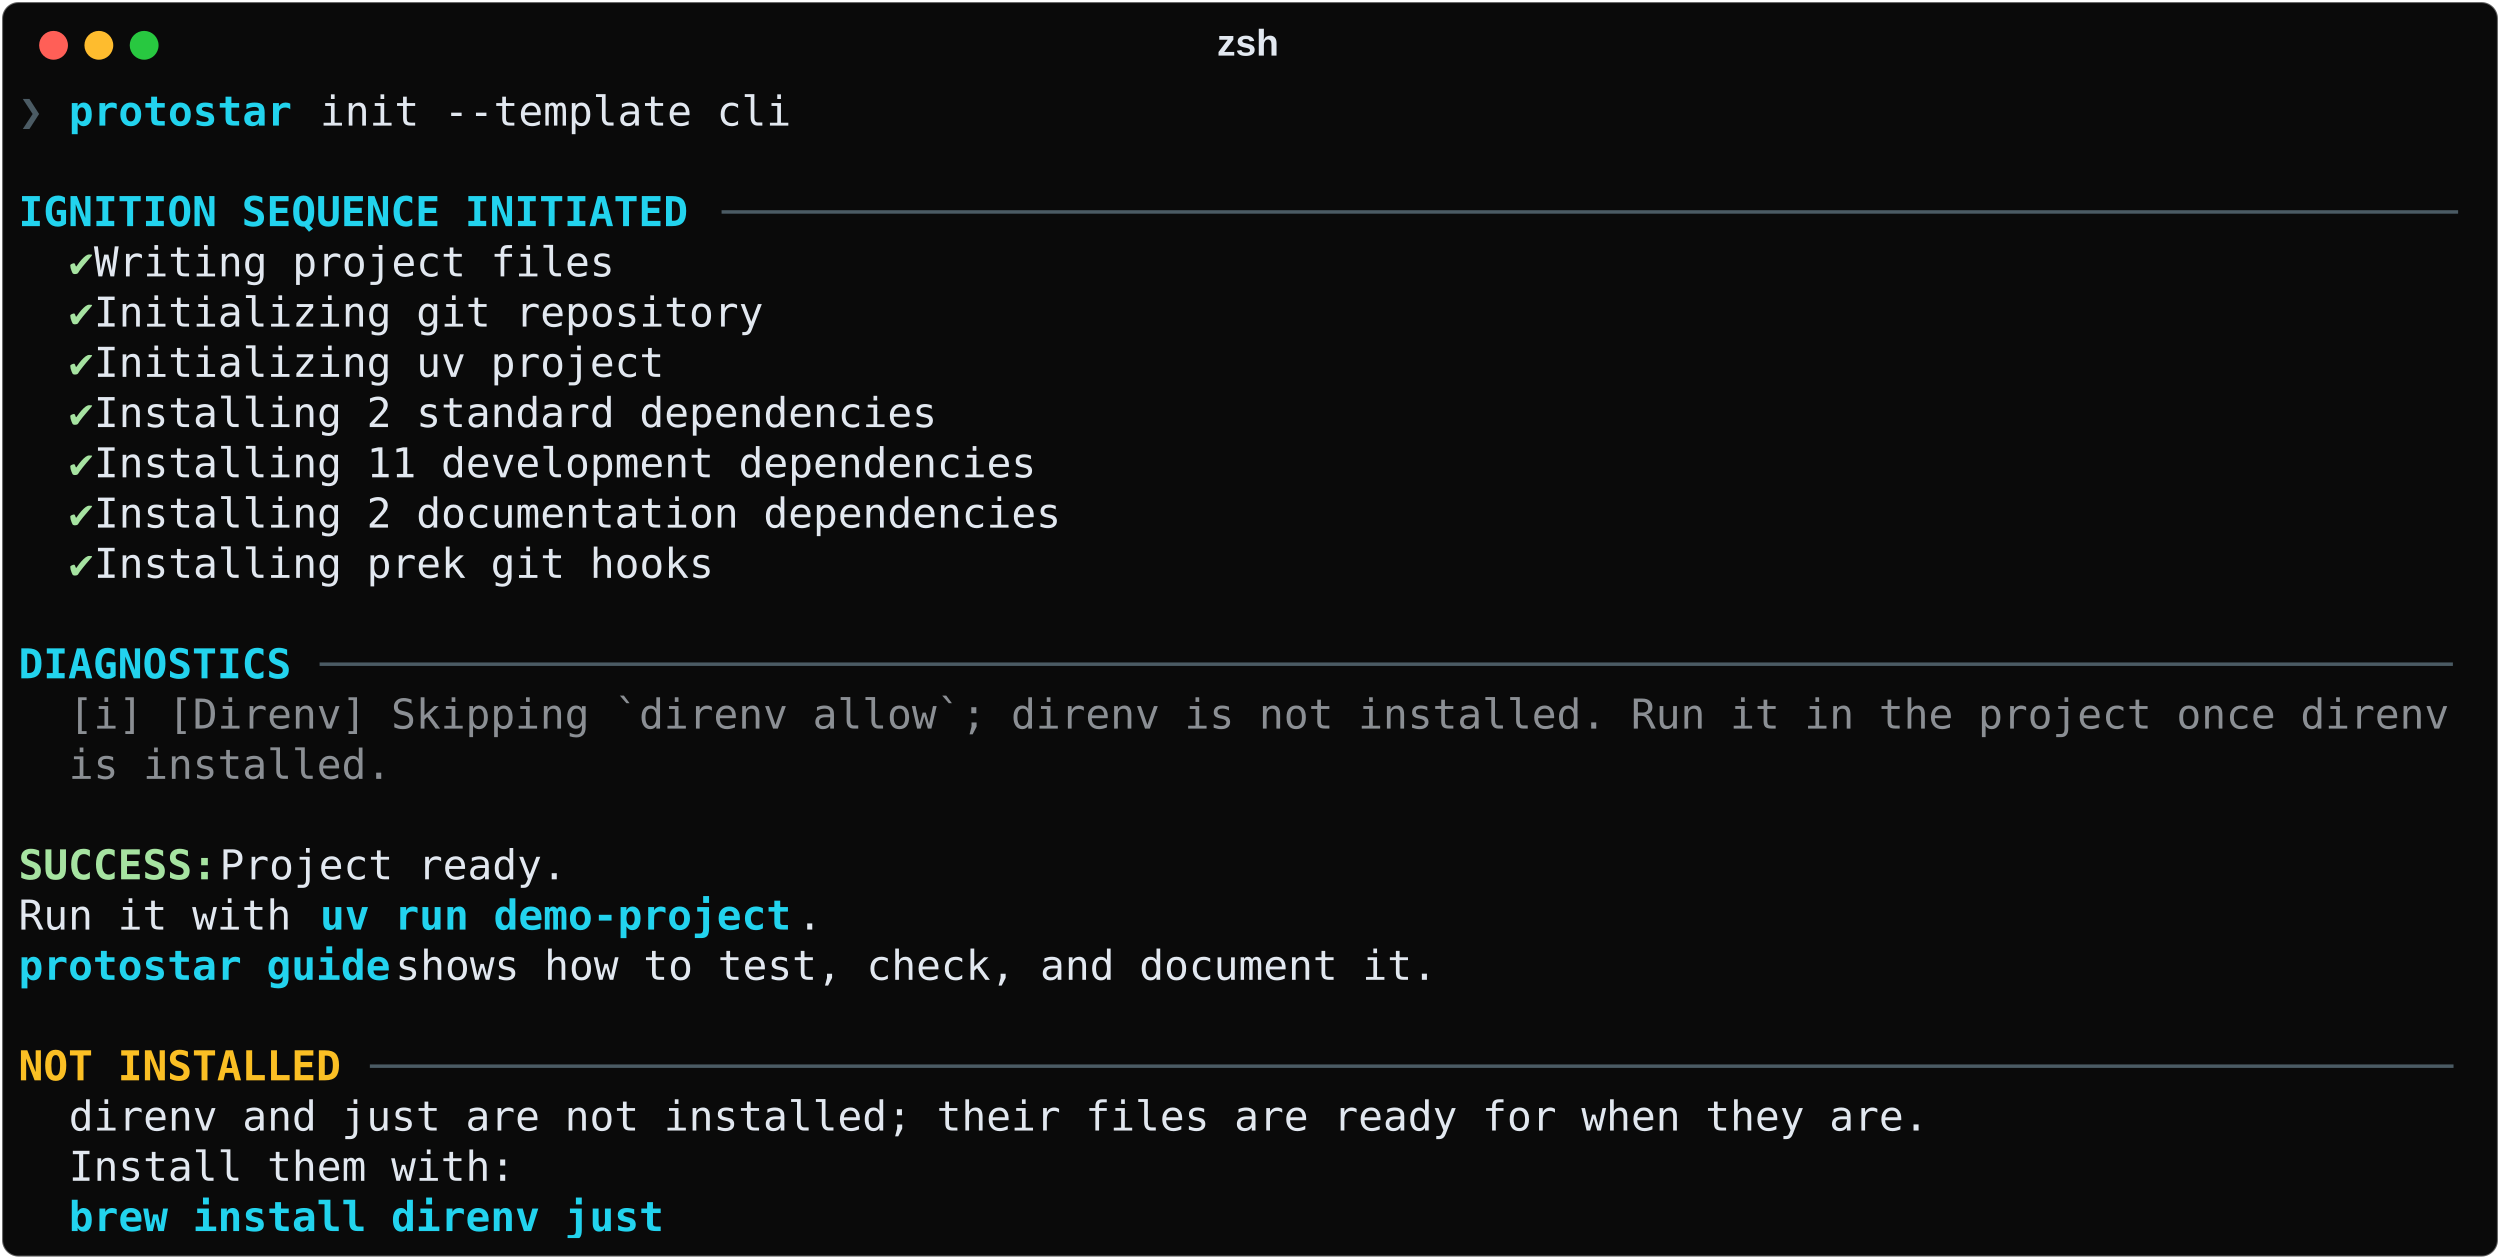
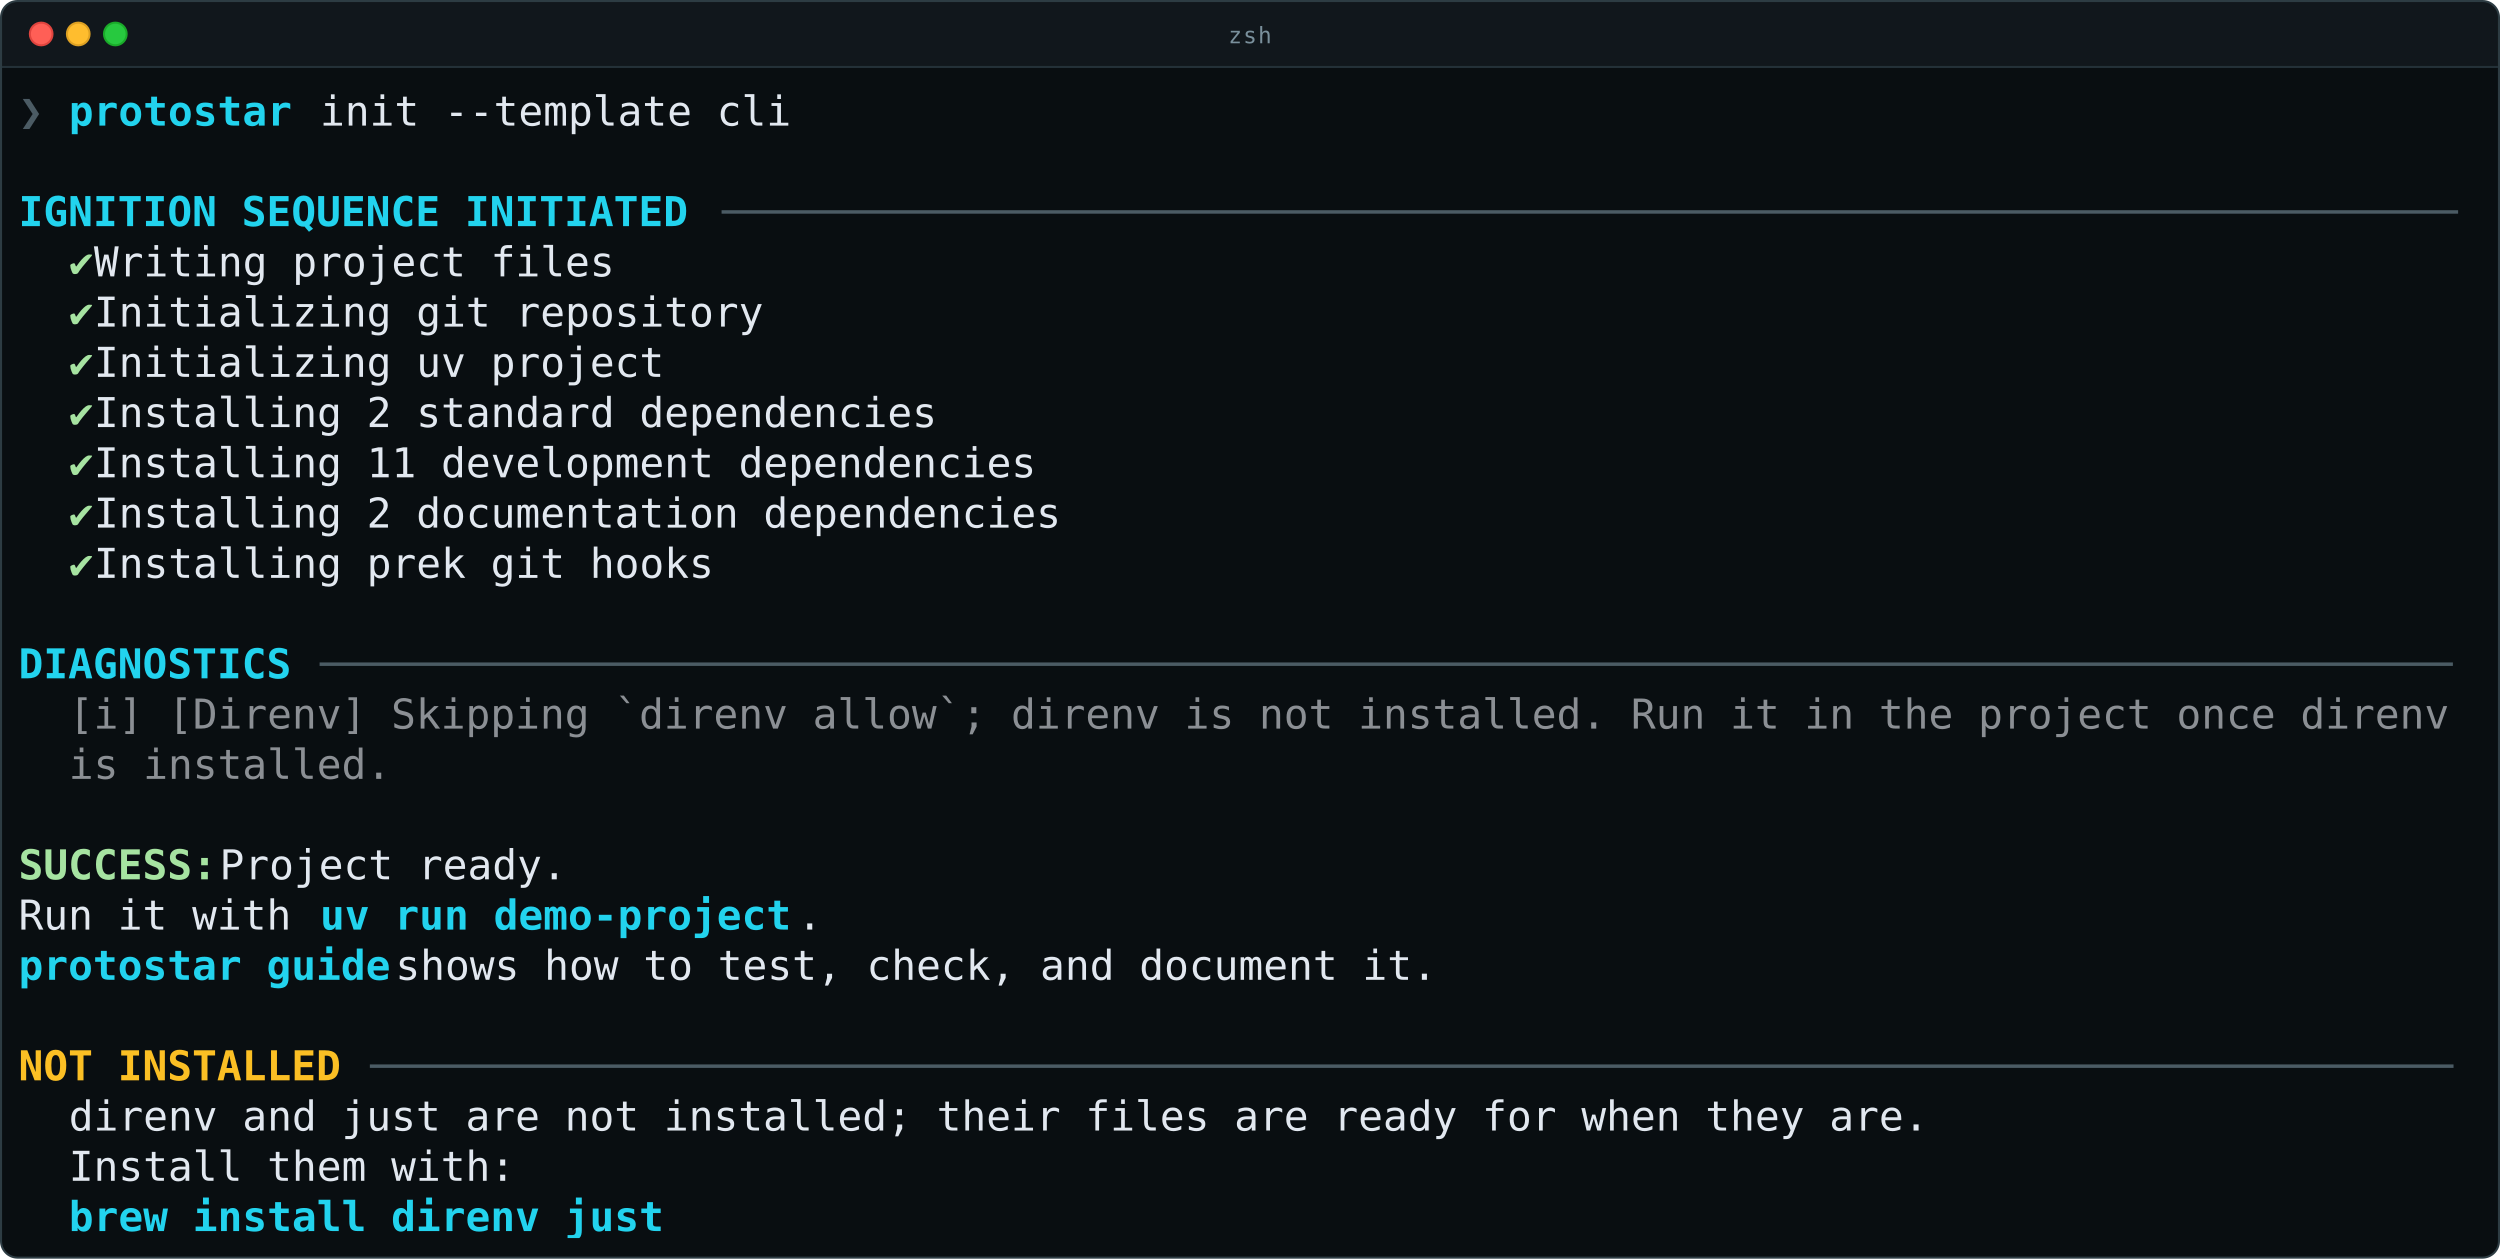
<svg xmlns="http://www.w3.org/2000/svg" class="rich-terminal" viewBox="0 0 1214 611.2">
  <style>

    @font-face {
        font-family: "Fira Code";
        src: local("FiraCode-Regular"),
                url("https://cdnjs.cloudflare.com/ajax/libs/firacode/6.2.0/woff2/FiraCode-Regular.woff2") format("woff2"),
                url("https://cdnjs.cloudflare.com/ajax/libs/firacode/6.2.0/woff/FiraCode-Regular.woff") format("woff");
        font-style: normal;
        font-weight: 400;
    }
    @font-face {
        font-family: "Fira Code";
        src: local("FiraCode-Bold"),
                url("https://cdnjs.cloudflare.com/ajax/libs/firacode/6.2.0/woff2/FiraCode-Bold.woff2") format("woff2"),
                url("https://cdnjs.cloudflare.com/ajax/libs/firacode/6.2.0/woff/FiraCode-Bold.woff") format("woff");
        font-style: bold;
        font-weight: 700;
    }

    .cli_missing_tools-matrix {
        font-family: Fira Code, monospace;
        font-size: 20px;
        line-height: 24.4px;
        font-variant-east-asian: full-width;
    }

    .cli_missing_tools-title {
        font-size: 18px;
        font-weight: bold;
        font-family: arial;
    }

    .cli_missing_tools-r1 { fill: #4b5b64 }
.cli_missing_tools-r2 { fill: #22d3ee;font-weight: bold }
.cli_missing_tools-r3 { fill: #e2e8f0 }
.cli_missing_tools-r4 { fill: #a6e3a1 }
.cli_missing_tools-r5 { fill: #8b8f94 }
.cli_missing_tools-r6 { fill: #a6e3a1;font-weight: bold }
.cli_missing_tools-r7 { fill: #fbbf24;font-weight: bold }
    </style>
  <defs>
    <clipPath id="cli_missing_tools-clip-terminal">
      <rect x="0" y="0" width="1194.6" height="560.2" />
    </clipPath>
    <clipPath id="cli_missing_tools-line-0">
      <rect x="0" y="1.5" width="1195.6" height="24.65" />
    </clipPath>
    <clipPath id="cli_missing_tools-line-1">
      <rect x="0" y="25.9" width="1195.6" height="24.65" />
    </clipPath>
    <clipPath id="cli_missing_tools-line-2">
      <rect x="0" y="50.3" width="1195.6" height="24.65" />
    </clipPath>
    <clipPath id="cli_missing_tools-line-3">
      <rect x="0" y="74.7" width="1195.6" height="24.65" />
    </clipPath>
    <clipPath id="cli_missing_tools-line-4">
      <rect x="0" y="99.1" width="1195.6" height="24.65" />
    </clipPath>
    <clipPath id="cli_missing_tools-line-5">
      <rect x="0" y="123.5" width="1195.6" height="24.65" />
    </clipPath>
    <clipPath id="cli_missing_tools-line-6">
      <rect x="0" y="147.9" width="1195.6" height="24.65" />
    </clipPath>
    <clipPath id="cli_missing_tools-line-7">
      <rect x="0" y="172.3" width="1195.6" height="24.65" />
    </clipPath>
    <clipPath id="cli_missing_tools-line-8">
      <rect x="0" y="196.7" width="1195.6" height="24.65" />
    </clipPath>
    <clipPath id="cli_missing_tools-line-9">
      <rect x="0" y="221.1" width="1195.6" height="24.65" />
    </clipPath>
    <clipPath id="cli_missing_tools-line-10">
      <rect x="0" y="245.5" width="1195.6" height="24.65" />
    </clipPath>
    <clipPath id="cli_missing_tools-line-11">
      <rect x="0" y="269.9" width="1195.6" height="24.65" />
    </clipPath>
    <clipPath id="cli_missing_tools-line-12">
      <rect x="0" y="294.3" width="1195.6" height="24.65" />
    </clipPath>
    <clipPath id="cli_missing_tools-line-13">
      <rect x="0" y="318.7" width="1195.6" height="24.65" />
    </clipPath>
    <clipPath id="cli_missing_tools-line-14">
      <rect x="0" y="343.1" width="1195.6" height="24.65" />
    </clipPath>
    <clipPath id="cli_missing_tools-line-15">
      <rect x="0" y="367.5" width="1195.6" height="24.65" />
    </clipPath>
    <clipPath id="cli_missing_tools-line-16">
      <rect x="0" y="391.9" width="1195.6" height="24.65" />
    </clipPath>
    <clipPath id="cli_missing_tools-line-17">
      <rect x="0" y="416.3" width="1195.6" height="24.65" />
    </clipPath>
    <clipPath id="cli_missing_tools-line-18">
      <rect x="0" y="440.7" width="1195.6" height="24.65" />
    </clipPath>
    <clipPath id="cli_missing_tools-line-19">
      <rect x="0" y="465.1" width="1195.6" height="24.65" />
    </clipPath>
    <clipPath id="cli_missing_tools-line-20">
      <rect x="0" y="489.5" width="1195.6" height="24.65" />
    </clipPath>
    <clipPath id="cli_missing_tools-line-21">
      <rect x="0" y="513.9" width="1195.6" height="24.65" />
    </clipPath>
  </defs>
-   <rect fill="#0a0a0a" stroke="rgba(255,255,255,0.35)" stroke-width="1" x="1" y="1" width="1212" height="609.2" rx="8" />
-   <text class="cli_missing_tools-title" fill="#e2e8f0" text-anchor="middle" x="606" y="27">zsh</text>
-   <g transform="translate(26,22)">
-     <circle cx="0" cy="0" r="7" fill="#ff5f57" />
-     <circle cx="22" cy="0" r="7" fill="#febc2e" />
-     <circle cx="44" cy="0" r="7" fill="#28c840" />
-   </g>
+   <rect fill="#090e11" x="0.5" y="0.5" width="1213" height="610.2" rx="8" />
+   <path fill="#11171c" d="M0.5 32V8.5a8 8 0 0 1 8 -8H1205a8 8 0 0 1 8 8V32Z" />
+   <path stroke="#243138" d="M0.5 32.5H1213" />
+   <circle cx="20" cy="16.5" r="5.5" fill="#ff5f56" stroke="#e0443e" />
+   <circle cx="38" cy="16.5" r="5.5" fill="#ffbd2e" stroke="#dea123" />
+   <circle cx="56" cy="16.5" r="5.5" fill="#27c93f" stroke="#1aab29" />
+   <text fill="#7a909c" x="607" y="21" text-anchor="middle" font-family="JetBrains Mono, Fira Code, monospace" font-size="11" letter-spacing="0.6">zsh</text>
+   <rect fill="none" stroke="#2d3c43" x="0.5" y="0.5" width="1213" height="610.2" rx="8" />
  <g transform="translate(9, 41)" clip-path="url(#cli_missing_tools-clip-terminal)">
    <g class="cli_missing_tools-matrix">
      <text class="cli_missing_tools-r1" x="0" y="20" textLength="24.4" clip-path="url(#cli_missing_tools-line-0)">❯ </text>
      <text class="cli_missing_tools-r2" x="24.4" y="20" textLength="122" clip-path="url(#cli_missing_tools-line-0)">protostar </text>
      <text class="cli_missing_tools-r3" x="146.4" y="20" textLength="231.8" clip-path="url(#cli_missing_tools-line-0)">init --template cli</text>
      <text class="cli_missing_tools-r3" x="1195.6" y="20" textLength="12.2" clip-path="url(#cli_missing_tools-line-0)">
</text>
      <text class="cli_missing_tools-r3" x="1195.6" y="44.4" textLength="12.2" clip-path="url(#cli_missing_tools-line-1)">
</text>
      <text class="cli_missing_tools-r2" x="0" y="68.8" textLength="329.4" clip-path="url(#cli_missing_tools-line-2)">IGNITION SEQUENCE INITIATED</text>
      <text class="cli_missing_tools-r1" x="341.6" y="68.8" textLength="854" clip-path="url(#cli_missing_tools-line-2)">──────────────────────────────────────────────────────────────────────</text>
      <text class="cli_missing_tools-r3" x="1195.6" y="68.8" textLength="12.2" clip-path="url(#cli_missing_tools-line-2)">
</text>
      <text class="cli_missing_tools-r4" x="24.4" y="93.2" textLength="12.2" clip-path="url(#cli_missing_tools-line-3)">✔</text>
      <text class="cli_missing_tools-r3" x="36.6" y="93.2" textLength="268.4" clip-path="url(#cli_missing_tools-line-3)"> Writing project files</text>
      <text class="cli_missing_tools-r3" x="1195.6" y="93.2" textLength="12.2" clip-path="url(#cli_missing_tools-line-3)">
</text>
      <text class="cli_missing_tools-r4" x="24.4" y="117.6" textLength="12.2" clip-path="url(#cli_missing_tools-line-4)">✔</text>
      <text class="cli_missing_tools-r3" x="36.6" y="117.6" textLength="341.6" clip-path="url(#cli_missing_tools-line-4)"> Initializing git repository</text>
      <text class="cli_missing_tools-r3" x="1195.6" y="117.6" textLength="12.2" clip-path="url(#cli_missing_tools-line-4)">
</text>
      <text class="cli_missing_tools-r4" x="24.4" y="142" textLength="12.2" clip-path="url(#cli_missing_tools-line-5)">✔</text>
      <text class="cli_missing_tools-r3" x="36.6" y="142" textLength="292.8" clip-path="url(#cli_missing_tools-line-5)"> Initializing uv project</text>
      <text class="cli_missing_tools-r3" x="1195.6" y="142" textLength="12.2" clip-path="url(#cli_missing_tools-line-5)">
</text>
      <text class="cli_missing_tools-r4" x="24.4" y="166.4" textLength="12.2" clip-path="url(#cli_missing_tools-line-6)">✔</text>
      <text class="cli_missing_tools-r3" x="36.6" y="166.4" textLength="427" clip-path="url(#cli_missing_tools-line-6)"> Installing 2 standard dependencies</text>
      <text class="cli_missing_tools-r3" x="1195.6" y="166.4" textLength="12.2" clip-path="url(#cli_missing_tools-line-6)">
</text>
      <text class="cli_missing_tools-r4" x="24.4" y="190.8" textLength="12.2" clip-path="url(#cli_missing_tools-line-7)">✔</text>
      <text class="cli_missing_tools-r3" x="36.6" y="190.8" textLength="475.8" clip-path="url(#cli_missing_tools-line-7)"> Installing 11 development dependencies</text>
      <text class="cli_missing_tools-r3" x="1195.6" y="190.8" textLength="12.2" clip-path="url(#cli_missing_tools-line-7)">
</text>
      <text class="cli_missing_tools-r4" x="24.4" y="215.2" textLength="12.2" clip-path="url(#cli_missing_tools-line-8)">✔</text>
      <text class="cli_missing_tools-r3" x="36.6" y="215.2" textLength="488" clip-path="url(#cli_missing_tools-line-8)"> Installing 2 documentation dependencies</text>
      <text class="cli_missing_tools-r3" x="1195.6" y="215.2" textLength="12.2" clip-path="url(#cli_missing_tools-line-8)">
</text>
      <text class="cli_missing_tools-r4" x="24.4" y="239.6" textLength="12.2" clip-path="url(#cli_missing_tools-line-9)">✔</text>
      <text class="cli_missing_tools-r3" x="36.6" y="239.6" textLength="317.2" clip-path="url(#cli_missing_tools-line-9)"> Installing prek git hooks</text>
      <text class="cli_missing_tools-r3" x="1195.6" y="239.6" textLength="12.2" clip-path="url(#cli_missing_tools-line-9)">
</text>
      <text class="cli_missing_tools-r3" x="1195.6" y="264" textLength="12.2" clip-path="url(#cli_missing_tools-line-10)">
</text>
      <text class="cli_missing_tools-r2" x="0" y="288.4" textLength="134.2" clip-path="url(#cli_missing_tools-line-11)">DIAGNOSTICS</text>
      <text class="cli_missing_tools-r1" x="146.4" y="288.4" textLength="1049.2" clip-path="url(#cli_missing_tools-line-11)">──────────────────────────────────────────────────────────────────────────────────────</text>
      <text class="cli_missing_tools-r3" x="1195.6" y="288.4" textLength="12.2" clip-path="url(#cli_missing_tools-line-11)">
</text>
      <text class="cli_missing_tools-r5" x="24.4" y="312.8" textLength="1171.2" clip-path="url(#cli_missing_tools-line-12)">[i] [Direnv] Skipping `direnv allow`; direnv is not installed. Run it in the project once direnv</text>
      <text class="cli_missing_tools-r3" x="1195.6" y="312.8" textLength="12.2" clip-path="url(#cli_missing_tools-line-12)">
</text>
      <text class="cli_missing_tools-r5" x="24.4" y="337.2" textLength="158.6" clip-path="url(#cli_missing_tools-line-13)">is installed.</text>
      <text class="cli_missing_tools-r3" x="1195.6" y="337.2" textLength="12.2" clip-path="url(#cli_missing_tools-line-13)">
</text>
      <text class="cli_missing_tools-r3" x="1195.6" y="361.6" textLength="12.2" clip-path="url(#cli_missing_tools-line-14)">
</text>
      <text class="cli_missing_tools-r6" x="0" y="386" textLength="97.6" clip-path="url(#cli_missing_tools-line-15)">SUCCESS:</text>
      <text class="cli_missing_tools-r3" x="97.6" y="386" textLength="183" clip-path="url(#cli_missing_tools-line-15)"> Project ready.</text>
      <text class="cli_missing_tools-r3" x="1195.6" y="386" textLength="12.2" clip-path="url(#cli_missing_tools-line-15)">
</text>
      <text class="cli_missing_tools-r3" x="0" y="410.4" textLength="146.4" clip-path="url(#cli_missing_tools-line-16)">Run it with </text>
      <text class="cli_missing_tools-r2" x="146.4" y="410.4" textLength="231.8" clip-path="url(#cli_missing_tools-line-16)">uv run demo-project</text>
      <text class="cli_missing_tools-r3" x="378.2" y="410.4" textLength="12.2" clip-path="url(#cli_missing_tools-line-16)">.</text>
      <text class="cli_missing_tools-r3" x="1195.6" y="410.4" textLength="12.2" clip-path="url(#cli_missing_tools-line-16)">
</text>
      <text class="cli_missing_tools-r2" x="0" y="434.8" textLength="183" clip-path="url(#cli_missing_tools-line-17)">protostar guide</text>
      <text class="cli_missing_tools-r3" x="183" y="434.8" textLength="524.6" clip-path="url(#cli_missing_tools-line-17)"> shows how to test, check, and document it.</text>
      <text class="cli_missing_tools-r3" x="1195.6" y="434.8" textLength="12.2" clip-path="url(#cli_missing_tools-line-17)">
</text>
      <text class="cli_missing_tools-r3" x="1195.6" y="459.2" textLength="12.2" clip-path="url(#cli_missing_tools-line-18)">
</text>
      <text class="cli_missing_tools-r7" x="0" y="483.6" textLength="158.6" clip-path="url(#cli_missing_tools-line-19)">NOT INSTALLED</text>
      <text class="cli_missing_tools-r1" x="170.8" y="483.6" textLength="1024.8" clip-path="url(#cli_missing_tools-line-19)">────────────────────────────────────────────────────────────────────────────────────</text>
      <text class="cli_missing_tools-r3" x="1195.6" y="483.6" textLength="12.2" clip-path="url(#cli_missing_tools-line-19)">
</text>
      <text class="cli_missing_tools-r3" x="24.4" y="508" textLength="915" clip-path="url(#cli_missing_tools-line-20)">direnv and just are not installed; their files are ready for when they are.</text>
      <text class="cli_missing_tools-r3" x="1195.6" y="508" textLength="12.2" clip-path="url(#cli_missing_tools-line-20)">
</text>
      <text class="cli_missing_tools-r3" x="24.4" y="532.4" textLength="219.6" clip-path="url(#cli_missing_tools-line-21)">Install them with:</text>
      <text class="cli_missing_tools-r3" x="1195.6" y="532.4" textLength="12.2" clip-path="url(#cli_missing_tools-line-21)">
</text>
      <text class="cli_missing_tools-r2" x="24.4" y="556.8" textLength="341.6" clip-path="url(#cli_missing_tools-line-22)">    brew install direnv just</text>
      <text class="cli_missing_tools-r3" x="1195.6" y="556.8" textLength="12.2" clip-path="url(#cli_missing_tools-line-22)">
</text>
    </g>
  </g>
</svg>
